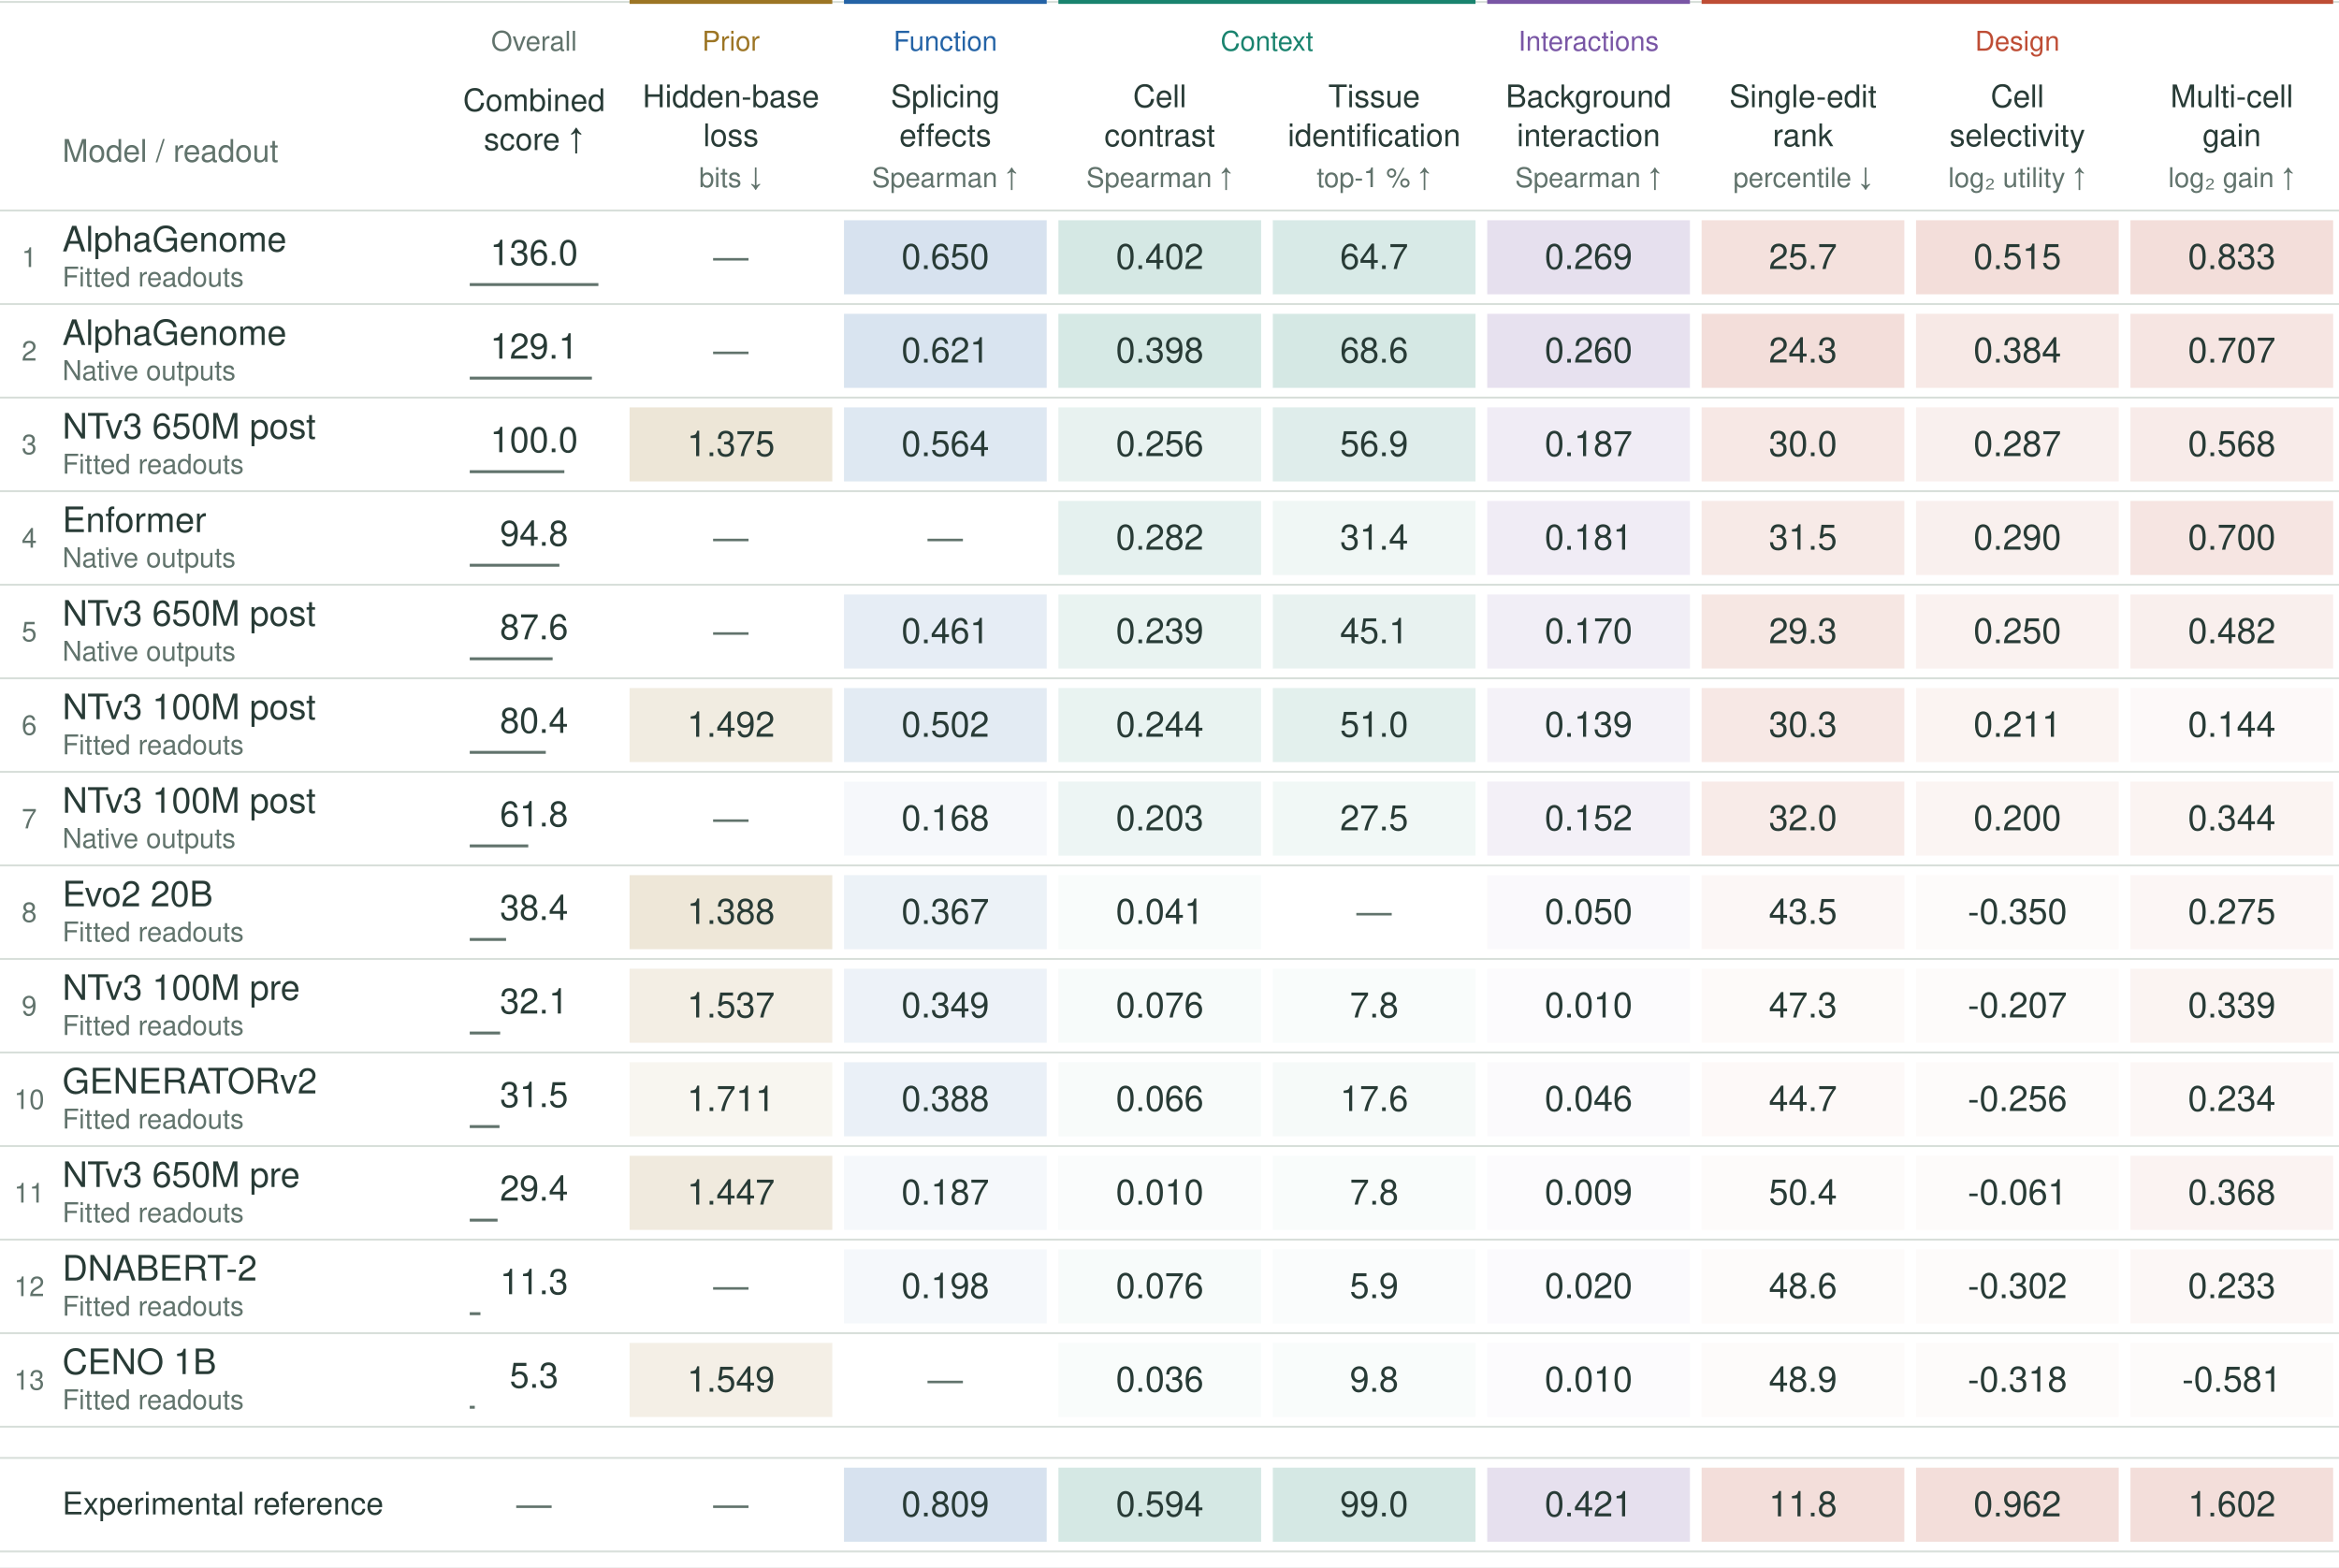
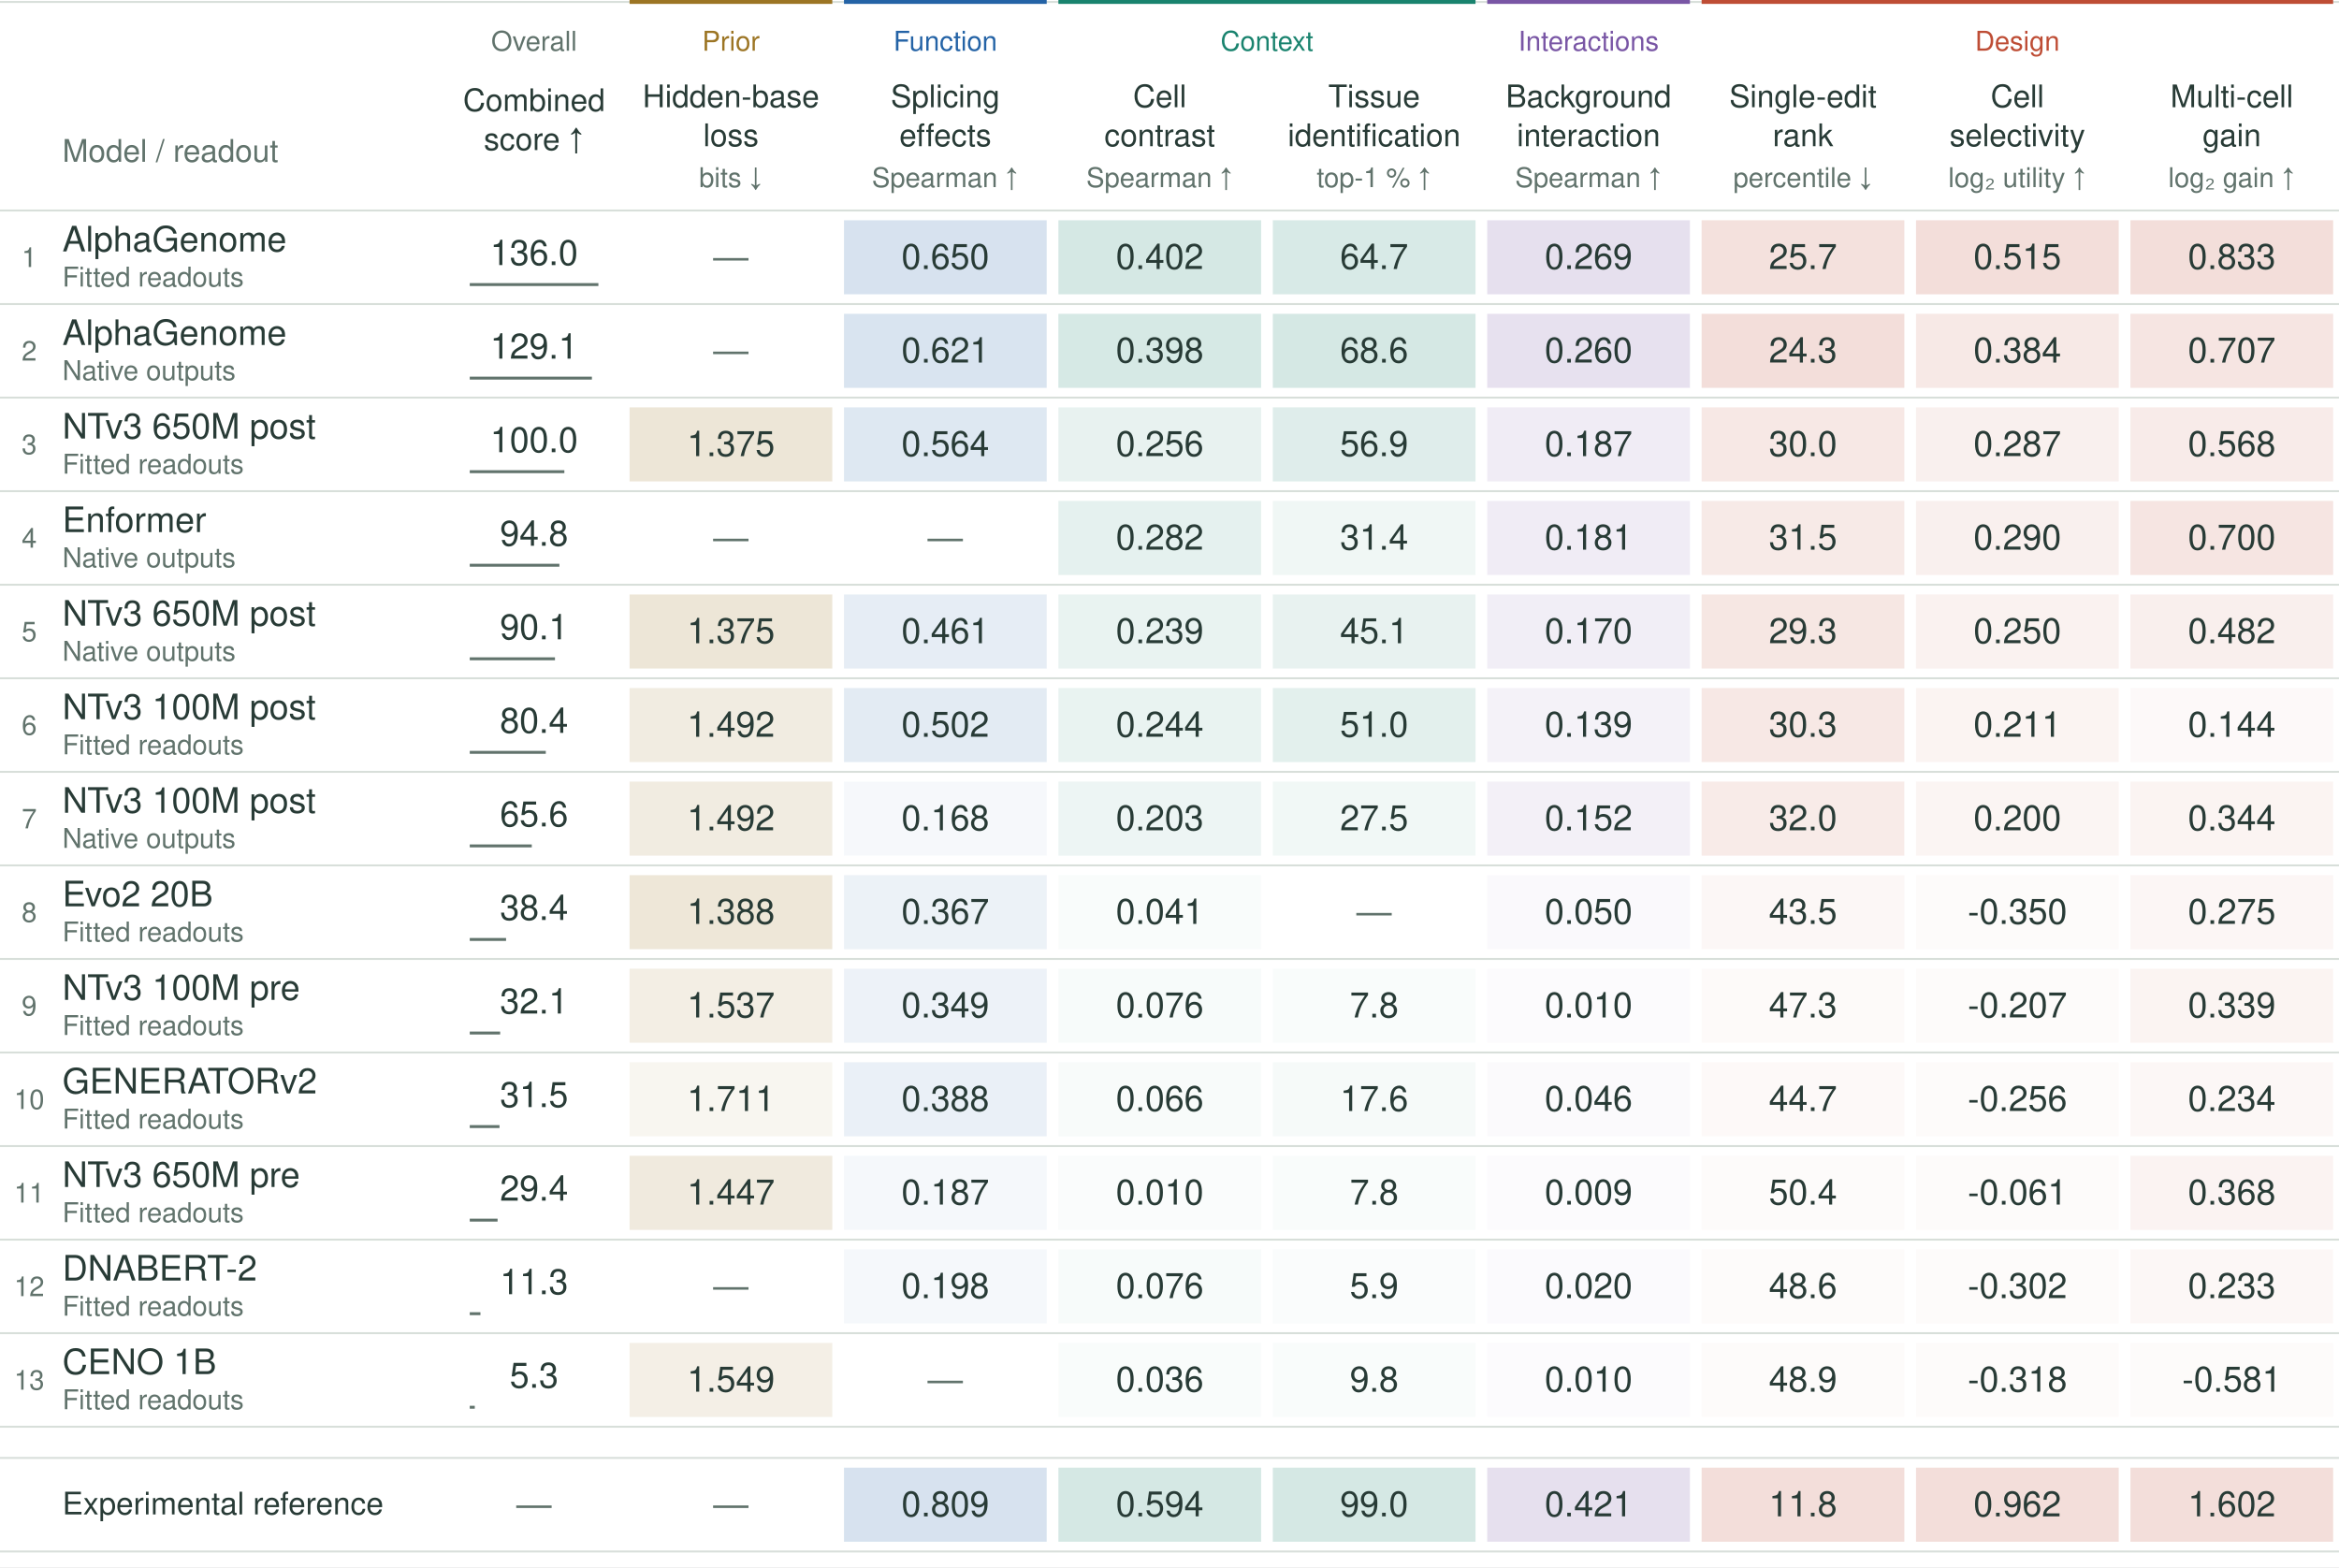
<svg xmlns="http://www.w3.org/2000/svg" width="1200" height="804" viewBox="0 0 1200 804" role="img" aria-labelledby="title desc">
  <style>text{font-family:-apple-system,BlinkMacSystemFont,'Segoe UI',Helvetica,Arial,sans-serif;fill:#283b36;font-variant-numeric:tabular-nums}.muted{fill:#61736c}.name{font-size:18px;font-weight:500}.value{font-size:18px}.label{font-size:16px}.small{font-size:14px}</style>
  <rect width="1200" height="804" fill="#ffffff" />
  <path d="M0 1H1200" stroke="#d8dfda" stroke-width="1" />
  <text x="32" y="83" class="label muted" text-anchor="start">Model / readout</text>
  <text x="274" y="26" class="small muted" text-anchor="middle">Overall</text>
  <text x="274" y="57" class="label" text-anchor="middle">Combined</text>
  <text x="274" y="77" class="label" text-anchor="middle">score ↑</text>
  <path d="M323 1H427" stroke="#9C7524" stroke-width="2" />
  <text x="375" y="26" class="small" text-anchor="middle" style="fill:#9C7524">Prior</text>
  <path d="M433 1H537" stroke="#2463A6" stroke-width="2" />
  <text x="485" y="26" class="small" text-anchor="middle" style="fill:#2463A6">Function</text>
  <path d="M543 1H757" stroke="#19836E" stroke-width="2" />
  <text x="650" y="26" class="small" text-anchor="middle" style="fill:#19836E">Context</text>
  <path d="M763 1H867" stroke="#7956A5" stroke-width="2" />
  <text x="815" y="26" class="small" text-anchor="middle" style="fill:#7956A5">Interactions</text>
  <path d="M873 1H1197" stroke="#BE4D35" stroke-width="2" />
  <text x="1035" y="26" class="small" text-anchor="middle" style="fill:#BE4D35">Design</text>
  <text x="375" y="55" class="label" text-anchor="middle">Hidden-base</text>
  <text x="375" y="75" class="label" text-anchor="middle">loss</text>
  <text x="375" y="96" class="small muted" text-anchor="middle">bits ↓</text>
  <text x="485" y="55" class="label" text-anchor="middle">Splicing</text>
  <text x="485" y="75" class="label" text-anchor="middle">effects</text>
  <text x="485" y="96" class="small muted" text-anchor="middle">Spearman ↑</text>
  <text x="595" y="55" class="label" text-anchor="middle">Cell</text>
  <text x="595" y="75" class="label" text-anchor="middle">contrast</text>
  <text x="595" y="96" class="small muted" text-anchor="middle">Spearman ↑</text>
  <text x="705" y="55" class="label" text-anchor="middle">Tissue</text>
  <text x="705" y="75" class="label" text-anchor="middle">identification</text>
  <text x="705" y="96" class="small muted" text-anchor="middle">top-1 % ↑</text>
  <text x="815" y="55" class="label" text-anchor="middle">Background</text>
  <text x="815" y="75" class="label" text-anchor="middle">interaction</text>
  <text x="815" y="96" class="small muted" text-anchor="middle">Spearman ↑</text>
  <text x="925" y="55" class="label" text-anchor="middle">Single-edit</text>
  <text x="925" y="75" class="label" text-anchor="middle">rank</text>
  <text x="925" y="96" class="small muted" text-anchor="middle">percentile ↓</text>
  <text x="1035" y="55" class="label" text-anchor="middle">Cell</text>
  <text x="1035" y="75" class="label" text-anchor="middle">selectivity</text>
  <text x="1035" y="96" class="small muted" text-anchor="middle">log₂ utility ↑</text>
  <text x="1145" y="55" class="label" text-anchor="middle">Multi-cell</text>
  <text x="1145" y="75" class="label" text-anchor="middle">gain</text>
  <text x="1145" y="96" class="small muted" text-anchor="middle">log₂ gain ↑</text>
  <path d="M0 108H1200" stroke="#d8dfda" stroke-width="1" />
  <text x="15" y="137" class="small muted" text-anchor="middle">1</text>
  <text x="32" y="129" class="name" text-anchor="start">AlphaGenome</text>
  <text x="32" y="147" class="small muted" text-anchor="start">Fitted readouts</text>
  <text x="274" y="136" class="value" text-anchor="middle">136.0</text>
  <path d="M241 146H307" stroke="#61736c" stroke-width="1.5" />
  <text x="375" y="138" class="value muted" text-anchor="middle">—</text>
  <rect x="433" y="113" width="104" height="38" fill="#2463A6" opacity="0.185" />
  <text x="485" y="138" class="value" text-anchor="middle">0.650</text>
  <rect x="543" y="113" width="104" height="38" fill="#19836E" opacity="0.185" />
  <text x="595" y="138" class="value" text-anchor="middle">0.402</text>
  <rect x="653" y="113" width="104" height="38" fill="#19836E" opacity="0.17" />
  <text x="705" y="138" class="value" text-anchor="middle">64.7</text>
  <rect x="763" y="113" width="104" height="38" fill="#7956A5" opacity="0.185" />
  <text x="815" y="138" class="value" text-anchor="middle">0.269</text>
  <rect x="873" y="113" width="104" height="38" fill="#BE4D35" opacity="0.171" />
  <text x="925" y="138" class="value" text-anchor="middle">25.7</text>
  <rect x="983" y="113" width="104" height="38" fill="#BE4D35" opacity="0.185" />
  <text x="1035" y="138" class="value" text-anchor="middle">0.515</text>
  <rect x="1093" y="113" width="104" height="38" fill="#BE4D35" opacity="0.185" />
  <text x="1145" y="138" class="value" text-anchor="middle">0.833</text>
  <path d="M0 156H1200" stroke="#d8dfda" stroke-width="1" />
  <text x="15" y="185" class="small muted" text-anchor="middle">2</text>
  <text x="32" y="177" class="name" text-anchor="start">AlphaGenome</text>
  <text x="32" y="195" class="small muted" text-anchor="start">Native outputs</text>
  <text x="274" y="184" class="value" text-anchor="middle">129.1</text>
  <path d="M241 194H303.668" stroke="#61736c" stroke-width="1.5" />
  <text x="375" y="186" class="value muted" text-anchor="middle">—</text>
  <rect x="433" y="161" width="104" height="38" fill="#2463A6" opacity="0.174" />
  <text x="485" y="186" class="value" text-anchor="middle">0.621</text>
  <rect x="543" y="161" width="104" height="38" fill="#19836E" opacity="0.182" />
  <text x="595" y="186" class="value" text-anchor="middle">0.398</text>
  <rect x="653" y="161" width="104" height="38" fill="#19836E" opacity="0.185" />
  <text x="705" y="186" class="value" text-anchor="middle">68.6</text>
  <rect x="763" y="161" width="104" height="38" fill="#7956A5" opacity="0.176" />
  <text x="815" y="186" class="value" text-anchor="middle">0.260</text>
  <rect x="873" y="161" width="104" height="38" fill="#BE4D35" opacity="0.185" />
  <text x="925" y="186" class="value" text-anchor="middle">24.3</text>
  <rect x="983" y="161" width="104" height="38" fill="#BE4D35" opacity="0.125" />
  <text x="1035" y="186" class="value" text-anchor="middle">0.384</text>
  <rect x="1093" y="161" width="104" height="38" fill="#BE4D35" opacity="0.148" />
  <text x="1145" y="186" class="value" text-anchor="middle">0.707</text>
  <path d="M0 204H1200" stroke="#d8dfda" stroke-width="1" />
  <text x="15" y="233" class="small muted" text-anchor="middle">3</text>
  <text x="32" y="225" class="name" text-anchor="start">NTv3 650M post</text>
  <text x="32" y="243" class="small muted" text-anchor="start">Fitted readouts</text>
  <text x="274" y="232" class="value" text-anchor="middle">100.0</text>
  <path d="M241 242H289.537" stroke="#61736c" stroke-width="1.5" />
  <rect x="323" y="209" width="104" height="38" fill="#9C7524" opacity="0.185" />
  <text x="375" y="234" class="value" text-anchor="middle">1.375</text>
  <rect x="433" y="209" width="104" height="38" fill="#2463A6" opacity="0.152" />
  <text x="485" y="234" class="value" text-anchor="middle">0.564</text>
  <rect x="543" y="209" width="104" height="38" fill="#19836E" opacity="0.103" />
  <text x="595" y="234" class="value" text-anchor="middle">0.256</text>
  <rect x="653" y="209" width="104" height="38" fill="#19836E" opacity="0.142" />
  <text x="705" y="234" class="value" text-anchor="middle">56.9</text>
  <rect x="763" y="209" width="104" height="38" fill="#7956A5" opacity="0.114" />
  <text x="815" y="234" class="value" text-anchor="middle">0.187</text>
  <rect x="873" y="209" width="104" height="38" fill="#BE4D35" opacity="0.132" />
  <text x="925" y="234" class="value" text-anchor="middle">30.0</text>
  <rect x="983" y="209" width="104" height="38" fill="#BE4D35" opacity="0.088" />
  <text x="1035" y="234" class="value" text-anchor="middle">0.287</text>
  <rect x="1093" y="209" width="104" height="38" fill="#BE4D35" opacity="0.112" />
  <text x="1145" y="234" class="value" text-anchor="middle">0.568</text>
  <path d="M0 252H1200" stroke="#d8dfda" stroke-width="1" />
  <text x="15" y="281" class="small muted" text-anchor="middle">4</text>
  <text x="32" y="273" class="name" text-anchor="start">Enformer</text>
  <text x="32" y="291" class="small muted" text-anchor="start">Native outputs</text>
  <text x="274" y="280" class="value" text-anchor="middle">94.8</text>
  <path d="M241 290H286.99" stroke="#61736c" stroke-width="1.5" />
  <text x="375" y="282" class="value muted" text-anchor="middle">—</text>
  <text x="485" y="282" class="value muted" text-anchor="middle">—</text>
  <rect x="543" y="257" width="104" height="38" fill="#19836E" opacity="0.116" />
  <text x="595" y="282" class="value" text-anchor="middle">0.282</text>
  <rect x="653" y="257" width="104" height="38" fill="#19836E" opacity="0.068" />
  <text x="705" y="282" class="value" text-anchor="middle">31.4</text>
  <rect x="763" y="257" width="104" height="38" fill="#7956A5" opacity="0.11" />
  <text x="815" y="282" class="value" text-anchor="middle">0.181</text>
  <rect x="873" y="257" width="104" height="38" fill="#BE4D35" opacity="0.12" />
  <text x="925" y="282" class="value" text-anchor="middle">31.5</text>
  <rect x="983" y="257" width="104" height="38" fill="#BE4D35" opacity="0.089" />
  <text x="1035" y="282" class="value" text-anchor="middle">0.290</text>
  <rect x="1093" y="257" width="104" height="38" fill="#BE4D35" opacity="0.146" />
  <text x="1145" y="282" class="value" text-anchor="middle">0.700</text>
  <path d="M0 300H1200" stroke="#d8dfda" stroke-width="1" />
  <text x="15" y="329" class="small muted" text-anchor="middle">5</text>
  <text x="32" y="321" class="name" text-anchor="start">NTv3 650M post</text>
  <text x="32" y="339" class="small muted" text-anchor="start">Native outputs</text>
-   <text x="274" y="328" class="value" text-anchor="middle">87.6</text>
-   <path d="M241 338H283.52" stroke="#61736c" stroke-width="1.5" />
-   <text x="375" y="330" class="value muted" text-anchor="middle">—</text>
+   <text x="274" y="328" class="value" text-anchor="middle">90.1</text>
+   <path d="M241 338H284.723" stroke="#61736c" stroke-width="1.5" />
+   <rect x="323" y="305" width="104" height="38" fill="#9C7524" opacity="0.185" />
+   <text x="375" y="330" class="value" text-anchor="middle">1.375</text>
  <rect x="433" y="305" width="104" height="38" fill="#2463A6" opacity="0.117" />
  <text x="485" y="330" class="value" text-anchor="middle">0.461</text>
  <rect x="543" y="305" width="104" height="38" fill="#19836E" opacity="0.095" />
  <text x="595" y="330" class="value" text-anchor="middle">0.239</text>
  <rect x="653" y="305" width="104" height="38" fill="#19836E" opacity="0.105" />
  <text x="705" y="330" class="value" text-anchor="middle">45.1</text>
  <rect x="763" y="305" width="104" height="38" fill="#7956A5" opacity="0.102" />
  <text x="815" y="330" class="value" text-anchor="middle">0.170</text>
  <rect x="873" y="305" width="104" height="38" fill="#BE4D35" opacity="0.138" />
  <text x="925" y="330" class="value" text-anchor="middle">29.3</text>
  <rect x="983" y="305" width="104" height="38" fill="#BE4D35" opacity="0.075" />
  <text x="1035" y="330" class="value" text-anchor="middle">0.250</text>
  <rect x="1093" y="305" width="104" height="38" fill="#BE4D35" opacity="0.092" />
  <text x="1145" y="330" class="value" text-anchor="middle">0.482</text>
  <path d="M0 348H1200" stroke="#d8dfda" stroke-width="1" />
  <text x="15" y="377" class="small muted" text-anchor="middle">6</text>
  <text x="32" y="369" class="name" text-anchor="start">NTv3 100M post</text>
  <text x="32" y="387" class="small muted" text-anchor="start">Fitted readouts</text>
  <text x="274" y="376" class="value" text-anchor="middle">80.4</text>
  <path d="M241 386H280.013" stroke="#61736c" stroke-width="1.5" />
  <rect x="323" y="353" width="104" height="38" fill="#9C7524" opacity="0.138" />
  <text x="375" y="378" class="value" text-anchor="middle">1.492</text>
  <rect x="433" y="353" width="104" height="38" fill="#2463A6" opacity="0.131" />
  <text x="485" y="378" class="value" text-anchor="middle">0.502</text>
  <rect x="543" y="353" width="104" height="38" fill="#19836E" opacity="0.097" />
  <text x="595" y="378" class="value" text-anchor="middle">0.244</text>
  <rect x="653" y="353" width="104" height="38" fill="#19836E" opacity="0.123" />
  <text x="705" y="378" class="value" text-anchor="middle">51.0</text>
  <rect x="763" y="353" width="104" height="38" fill="#7956A5" opacity="0.081" />
  <text x="815" y="378" class="value" text-anchor="middle">0.139</text>
  <rect x="873" y="353" width="104" height="38" fill="#BE4D35" opacity="0.13" />
  <text x="925" y="378" class="value" text-anchor="middle">30.3</text>
  <rect x="983" y="353" width="104" height="38" fill="#BE4D35" opacity="0.063" />
  <text x="1035" y="378" class="value" text-anchor="middle">0.211</text>
  <rect x="1093" y="353" width="104" height="38" fill="#BE4D35" opacity="0.035" />
  <text x="1145" y="378" class="value" text-anchor="middle">0.144</text>
  <path d="M0 396H1200" stroke="#d8dfda" stroke-width="1" />
  <text x="15" y="425" class="small muted" text-anchor="middle">7</text>
  <text x="32" y="417" class="name" text-anchor="start">NTv3 100M post</text>
  <text x="32" y="435" class="small muted" text-anchor="start">Native outputs</text>
-   <text x="274" y="424" class="value" text-anchor="middle">61.8</text>
-   <path d="M241 434H271.018" stroke="#61736c" stroke-width="1.5" />
-   <text x="375" y="426" class="value muted" text-anchor="middle">—</text>
+   <text x="274" y="424" class="value" text-anchor="middle">65.6</text>
+   <path d="M241 434H272.826" stroke="#61736c" stroke-width="1.5" />
+   <rect x="323" y="401" width="104" height="38" fill="#9C7524" opacity="0.138" />
+   <text x="375" y="426" class="value" text-anchor="middle">1.492</text>
  <rect x="433" y="401" width="104" height="38" fill="#2463A6" opacity="0.043" />
  <text x="485" y="426" class="value" text-anchor="middle">0.168</text>
  <rect x="543" y="401" width="104" height="38" fill="#19836E" opacity="0.079" />
  <text x="595" y="426" class="value" text-anchor="middle">0.203</text>
  <rect x="653" y="401" width="104" height="38" fill="#19836E" opacity="0.059" />
  <text x="705" y="426" class="value" text-anchor="middle">27.5</text>
  <rect x="763" y="401" width="104" height="38" fill="#7956A5" opacity="0.089" />
  <text x="815" y="426" class="value" text-anchor="middle">0.152</text>
  <rect x="873" y="401" width="104" height="38" fill="#BE4D35" opacity="0.116" />
  <text x="925" y="426" class="value" text-anchor="middle">32.0</text>
  <rect x="983" y="401" width="104" height="38" fill="#BE4D35" opacity="0.06" />
  <text x="1035" y="426" class="value" text-anchor="middle">0.200</text>
  <rect x="1093" y="401" width="104" height="38" fill="#BE4D35" opacity="0.064" />
  <text x="1145" y="426" class="value" text-anchor="middle">0.344</text>
  <path d="M0 444H1200" stroke="#d8dfda" stroke-width="1" />
  <text x="15" y="473" class="small muted" text-anchor="middle">8</text>
  <text x="32" y="465" class="name" text-anchor="start">Evo2 20B</text>
  <text x="32" y="483" class="small muted" text-anchor="start">Fitted readouts</text>
  <text x="274" y="472" class="value" text-anchor="middle">38.4</text>
  <path d="M241 482H259.636" stroke="#61736c" stroke-width="1.5" />
  <rect x="323" y="449" width="104" height="38" fill="#9C7524" opacity="0.179" />
  <text x="375" y="474" class="value" text-anchor="middle">1.388</text>
  <rect x="433" y="449" width="104" height="38" fill="#2463A6" opacity="0.089" />
  <text x="485" y="474" class="value" text-anchor="middle">0.367</text>
  <rect x="543" y="449" width="104" height="38" fill="#19836E" opacity="0.029" />
  <text x="595" y="474" class="value" text-anchor="middle">0.041</text>
  <text x="705" y="474" class="value muted" text-anchor="middle">—</text>
  <rect x="763" y="449" width="104" height="38" fill="#7956A5" opacity="0.036" />
  <text x="815" y="474" class="value" text-anchor="middle">0.050</text>
  <rect x="873" y="449" width="104" height="38" fill="#BE4D35" opacity="0.043" />
  <text x="925" y="474" class="value" text-anchor="middle">43.5</text>
  <rect x="983" y="449" width="104" height="38" fill="#BE4D35" opacity="0.025" />
  <text x="1035" y="474" class="value" text-anchor="middle">-0.350</text>
  <rect x="1093" y="449" width="104" height="38" fill="#BE4D35" opacity="0.052" />
  <text x="1145" y="474" class="value" text-anchor="middle">0.275</text>
  <path d="M0 492H1200" stroke="#d8dfda" stroke-width="1" />
  <text x="15" y="521" class="small muted" text-anchor="middle">9</text>
  <text x="32" y="513" class="name" text-anchor="start">NTv3 100M pre</text>
  <text x="32" y="531" class="small muted" text-anchor="start">Fitted readouts</text>
  <text x="274" y="520" class="value" text-anchor="middle">32.1</text>
  <path d="M241 530H256.599" stroke="#61736c" stroke-width="1.5" />
  <rect x="323" y="497" width="104" height="38" fill="#9C7524" opacity="0.122" />
  <text x="375" y="522" class="value" text-anchor="middle">1.537</text>
  <rect x="433" y="497" width="104" height="38" fill="#2463A6" opacity="0.084" />
  <text x="485" y="522" class="value" text-anchor="middle">0.349</text>
  <rect x="543" y="497" width="104" height="38" fill="#19836E" opacity="0.036" />
  <text x="595" y="522" class="value" text-anchor="middle">0.076</text>
  <rect x="653" y="497" width="104" height="38" fill="#19836E" opacity="0.028" />
  <text x="705" y="522" class="value" text-anchor="middle">7.8</text>
  <rect x="763" y="497" width="104" height="38" fill="#7956A5" opacity="0.026" />
  <text x="815" y="522" class="value" text-anchor="middle">0.010</text>
  <rect x="873" y="497" width="104" height="38" fill="#BE4D35" opacity="0.029" />
  <text x="925" y="522" class="value" text-anchor="middle">47.3</text>
  <rect x="983" y="497" width="104" height="38" fill="#BE4D35" opacity="0.025" />
  <text x="1035" y="522" class="value" text-anchor="middle">-0.207</text>
  <rect x="1093" y="497" width="104" height="38" fill="#BE4D35" opacity="0.063" />
  <text x="1145" y="522" class="value" text-anchor="middle">0.339</text>
  <path d="M0 540H1200" stroke="#d8dfda" stroke-width="1" />
  <text x="15" y="569" class="small muted" text-anchor="middle">10</text>
  <text x="32" y="561" class="name" text-anchor="start">GENERATORv2</text>
  <text x="32" y="579" class="small muted" text-anchor="start">Fitted readouts</text>
  <text x="274" y="568" class="value" text-anchor="middle">31.5</text>
  <path d="M241 578H256.266" stroke="#61736c" stroke-width="1.5" />
  <rect x="323" y="545" width="104" height="38" fill="#9C7524" opacity="0.068" />
  <text x="375" y="570" class="value" text-anchor="middle">1.711</text>
  <rect x="433" y="545" width="104" height="38" fill="#2463A6" opacity="0.095" />
  <text x="485" y="570" class="value" text-anchor="middle">0.388</text>
  <rect x="543" y="545" width="104" height="38" fill="#19836E" opacity="0.034" />
  <text x="595" y="570" class="value" text-anchor="middle">0.066</text>
  <rect x="653" y="545" width="104" height="38" fill="#19836E" opacity="0.041" />
  <text x="705" y="570" class="value" text-anchor="middle">17.6</text>
  <rect x="763" y="545" width="104" height="38" fill="#7956A5" opacity="0.035" />
  <text x="815" y="570" class="value" text-anchor="middle">0.046</text>
  <rect x="873" y="545" width="104" height="38" fill="#BE4D35" opacity="0.038" />
  <text x="925" y="570" class="value" text-anchor="middle">44.7</text>
  <rect x="983" y="545" width="104" height="38" fill="#BE4D35" opacity="0.025" />
  <text x="1035" y="570" class="value" text-anchor="middle">-0.256</text>
  <rect x="1093" y="545" width="104" height="38" fill="#BE4D35" opacity="0.046" />
  <text x="1145" y="570" class="value" text-anchor="middle">0.234</text>
  <path d="M0 588H1200" stroke="#d8dfda" stroke-width="1" />
  <text x="15" y="617" class="small muted" text-anchor="middle">11</text>
  <text x="32" y="609" class="name" text-anchor="start">NTv3 650M pre</text>
  <text x="32" y="627" class="small muted" text-anchor="start">Fitted readouts</text>
  <text x="274" y="616" class="value" text-anchor="middle">29.4</text>
  <path d="M241 626H255.276" stroke="#61736c" stroke-width="1.5" />
  <rect x="323" y="593" width="104" height="38" fill="#9C7524" opacity="0.155" />
  <text x="375" y="618" class="value" text-anchor="middle">1.447</text>
  <rect x="433" y="593" width="104" height="38" fill="#2463A6" opacity="0.047" />
  <text x="485" y="618" class="value" text-anchor="middle">0.187</text>
  <rect x="543" y="593" width="104" height="38" fill="#19836E" opacity="0.025" />
  <text x="595" y="618" class="value" text-anchor="middle">0.010</text>
  <rect x="653" y="593" width="104" height="38" fill="#19836E" opacity="0.028" />
  <text x="705" y="618" class="value" text-anchor="middle">7.8</text>
  <rect x="763" y="593" width="104" height="38" fill="#7956A5" opacity="0.026" />
  <text x="815" y="618" class="value" text-anchor="middle">0.009</text>
  <rect x="873" y="593" width="104" height="38" fill="#BE4D35" opacity="0.025" />
  <text x="925" y="618" class="value" text-anchor="middle">50.4</text>
  <rect x="983" y="593" width="104" height="38" fill="#BE4D35" opacity="0.025" />
  <text x="1035" y="618" class="value" text-anchor="middle">-0.061</text>
  <rect x="1093" y="593" width="104" height="38" fill="#BE4D35" opacity="0.068" />
  <text x="1145" y="618" class="value" text-anchor="middle">0.368</text>
  <path d="M0 636H1200" stroke="#d8dfda" stroke-width="1" />
  <text x="15" y="665" class="small muted" text-anchor="middle">12</text>
  <text x="32" y="657" class="name" text-anchor="start">DNABERT-2</text>
  <text x="32" y="675" class="small muted" text-anchor="start">Fitted readouts</text>
  <text x="274" y="664" class="value" text-anchor="middle">11.3</text>
  <path d="M241 674H246.48" stroke="#61736c" stroke-width="1.5" />
  <text x="375" y="666" class="value muted" text-anchor="middle">—</text>
  <rect x="433" y="641" width="104" height="38" fill="#2463A6" opacity="0.049" />
  <text x="485" y="666" class="value" text-anchor="middle">0.198</text>
  <rect x="543" y="641" width="104" height="38" fill="#19836E" opacity="0.036" />
  <text x="595" y="666" class="value" text-anchor="middle">0.076</text>
  <rect x="653" y="641" width="104" height="38" fill="#19836E" opacity="0.027" />
  <text x="705" y="666" class="value" text-anchor="middle">5.9</text>
  <rect x="763" y="641" width="104" height="38" fill="#7956A5" opacity="0.028" />
  <text x="815" y="666" class="value" text-anchor="middle">0.020</text>
  <rect x="873" y="641" width="104" height="38" fill="#BE4D35" opacity="0.026" />
  <text x="925" y="666" class="value" text-anchor="middle">48.6</text>
  <rect x="983" y="641" width="104" height="38" fill="#BE4D35" opacity="0.025" />
  <text x="1035" y="666" class="value" text-anchor="middle">-0.302</text>
  <rect x="1093" y="641" width="104" height="38" fill="#BE4D35" opacity="0.046" />
  <text x="1145" y="666" class="value" text-anchor="middle">0.233</text>
  <path d="M0 684H1200" stroke="#d8dfda" stroke-width="1" />
  <text x="15" y="713" class="small muted" text-anchor="middle">13</text>
  <text x="32" y="705" class="name" text-anchor="start">CENO 1B</text>
  <text x="32" y="723" class="small muted" text-anchor="start">Fitted readouts</text>
  <text x="274" y="712" class="value" text-anchor="middle">5.3</text>
  <path d="M241 722H243.581" stroke="#61736c" stroke-width="1.5" />
  <rect x="323" y="689" width="104" height="38" fill="#9C7524" opacity="0.117" />
  <text x="375" y="714" class="value" text-anchor="middle">1.549</text>
  <text x="485" y="714" class="value muted" text-anchor="middle">—</text>
  <rect x="543" y="689" width="104" height="38" fill="#19836E" opacity="0.028" />
  <text x="595" y="714" class="value" text-anchor="middle">0.036</text>
  <rect x="653" y="689" width="104" height="38" fill="#19836E" opacity="0.03" />
  <text x="705" y="714" class="value" text-anchor="middle">9.8</text>
  <rect x="763" y="689" width="104" height="38" fill="#7956A5" opacity="0.026" />
  <text x="815" y="714" class="value" text-anchor="middle">0.010</text>
  <rect x="873" y="689" width="104" height="38" fill="#BE4D35" opacity="0.026" />
  <text x="925" y="714" class="value" text-anchor="middle">48.9</text>
  <rect x="983" y="689" width="104" height="38" fill="#BE4D35" opacity="0.025" />
  <text x="1035" y="714" class="value" text-anchor="middle">-0.318</text>
  <rect x="1093" y="689" width="104" height="38" fill="#BE4D35" opacity="0.025" />
  <text x="1145" y="714" class="value" text-anchor="middle">-0.581</text>
  <path d="M0 732H1200" stroke="#d8dfda" stroke-width="1" />
  <path d="M0 748H1200" stroke="#d8dfda" stroke-width="1" />
  <text x="32" y="777" class="label" text-anchor="start">Experimental reference</text>
  <text x="274" y="778" class="value muted" text-anchor="middle">—</text>
  <text x="375" y="778" class="value muted" text-anchor="middle">—</text>
  <rect x="433" y="753" width="104" height="38" fill="#2463A6" opacity="0.185" />
  <text x="485" y="778" class="value" text-anchor="middle">0.809</text>
  <rect x="543" y="753" width="104" height="38" fill="#19836E" opacity="0.185" />
  <text x="595" y="778" class="value" text-anchor="middle">0.594</text>
  <rect x="653" y="753" width="104" height="38" fill="#19836E" opacity="0.185" />
  <text x="705" y="778" class="value" text-anchor="middle">99.0</text>
  <rect x="763" y="753" width="104" height="38" fill="#7956A5" opacity="0.185" />
  <text x="815" y="778" class="value" text-anchor="middle">0.421</text>
  <rect x="873" y="753" width="104" height="38" fill="#BE4D35" opacity="0.185" />
  <text x="925" y="778" class="value" text-anchor="middle">11.8</text>
  <rect x="983" y="753" width="104" height="38" fill="#BE4D35" opacity="0.185" />
  <text x="1035" y="778" class="value" text-anchor="middle">0.962</text>
  <rect x="1093" y="753" width="104" height="38" fill="#BE4D35" opacity="0.185" />
  <text x="1145" y="778" class="value" text-anchor="middle">1.602</text>
  <path d="M0 796H1200" stroke="#d8dfda" stroke-width="1" />
</svg>
